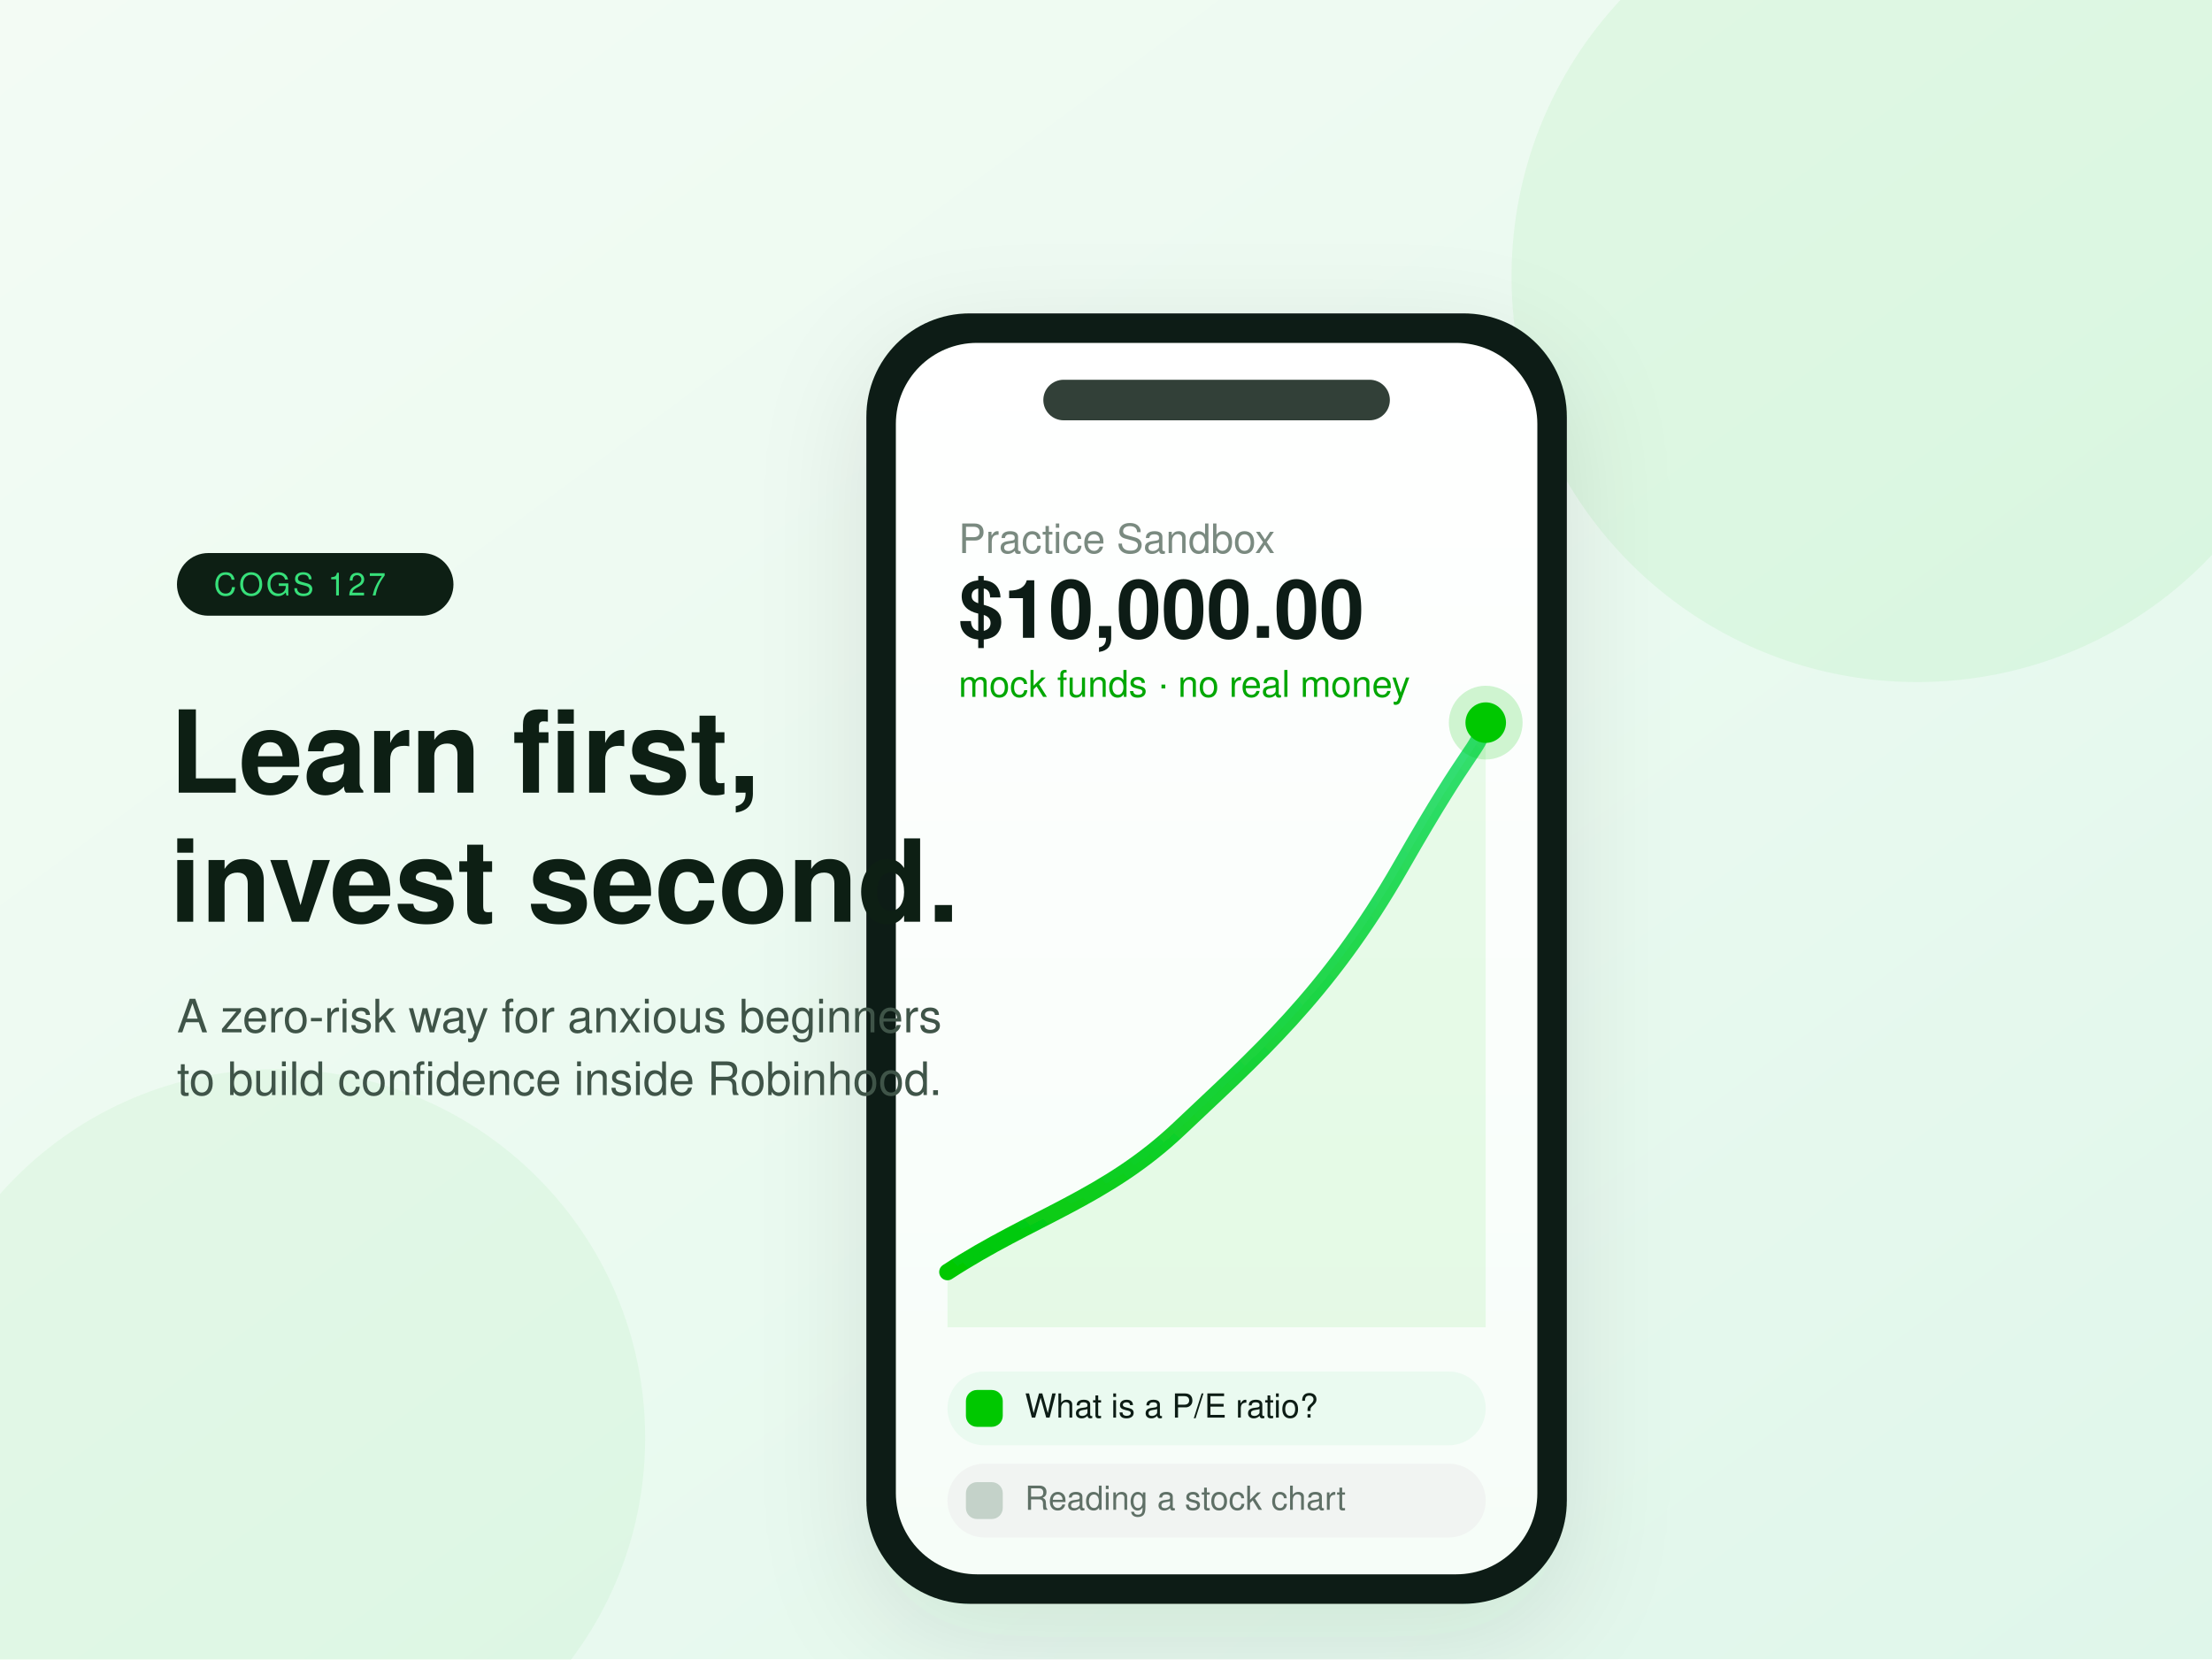
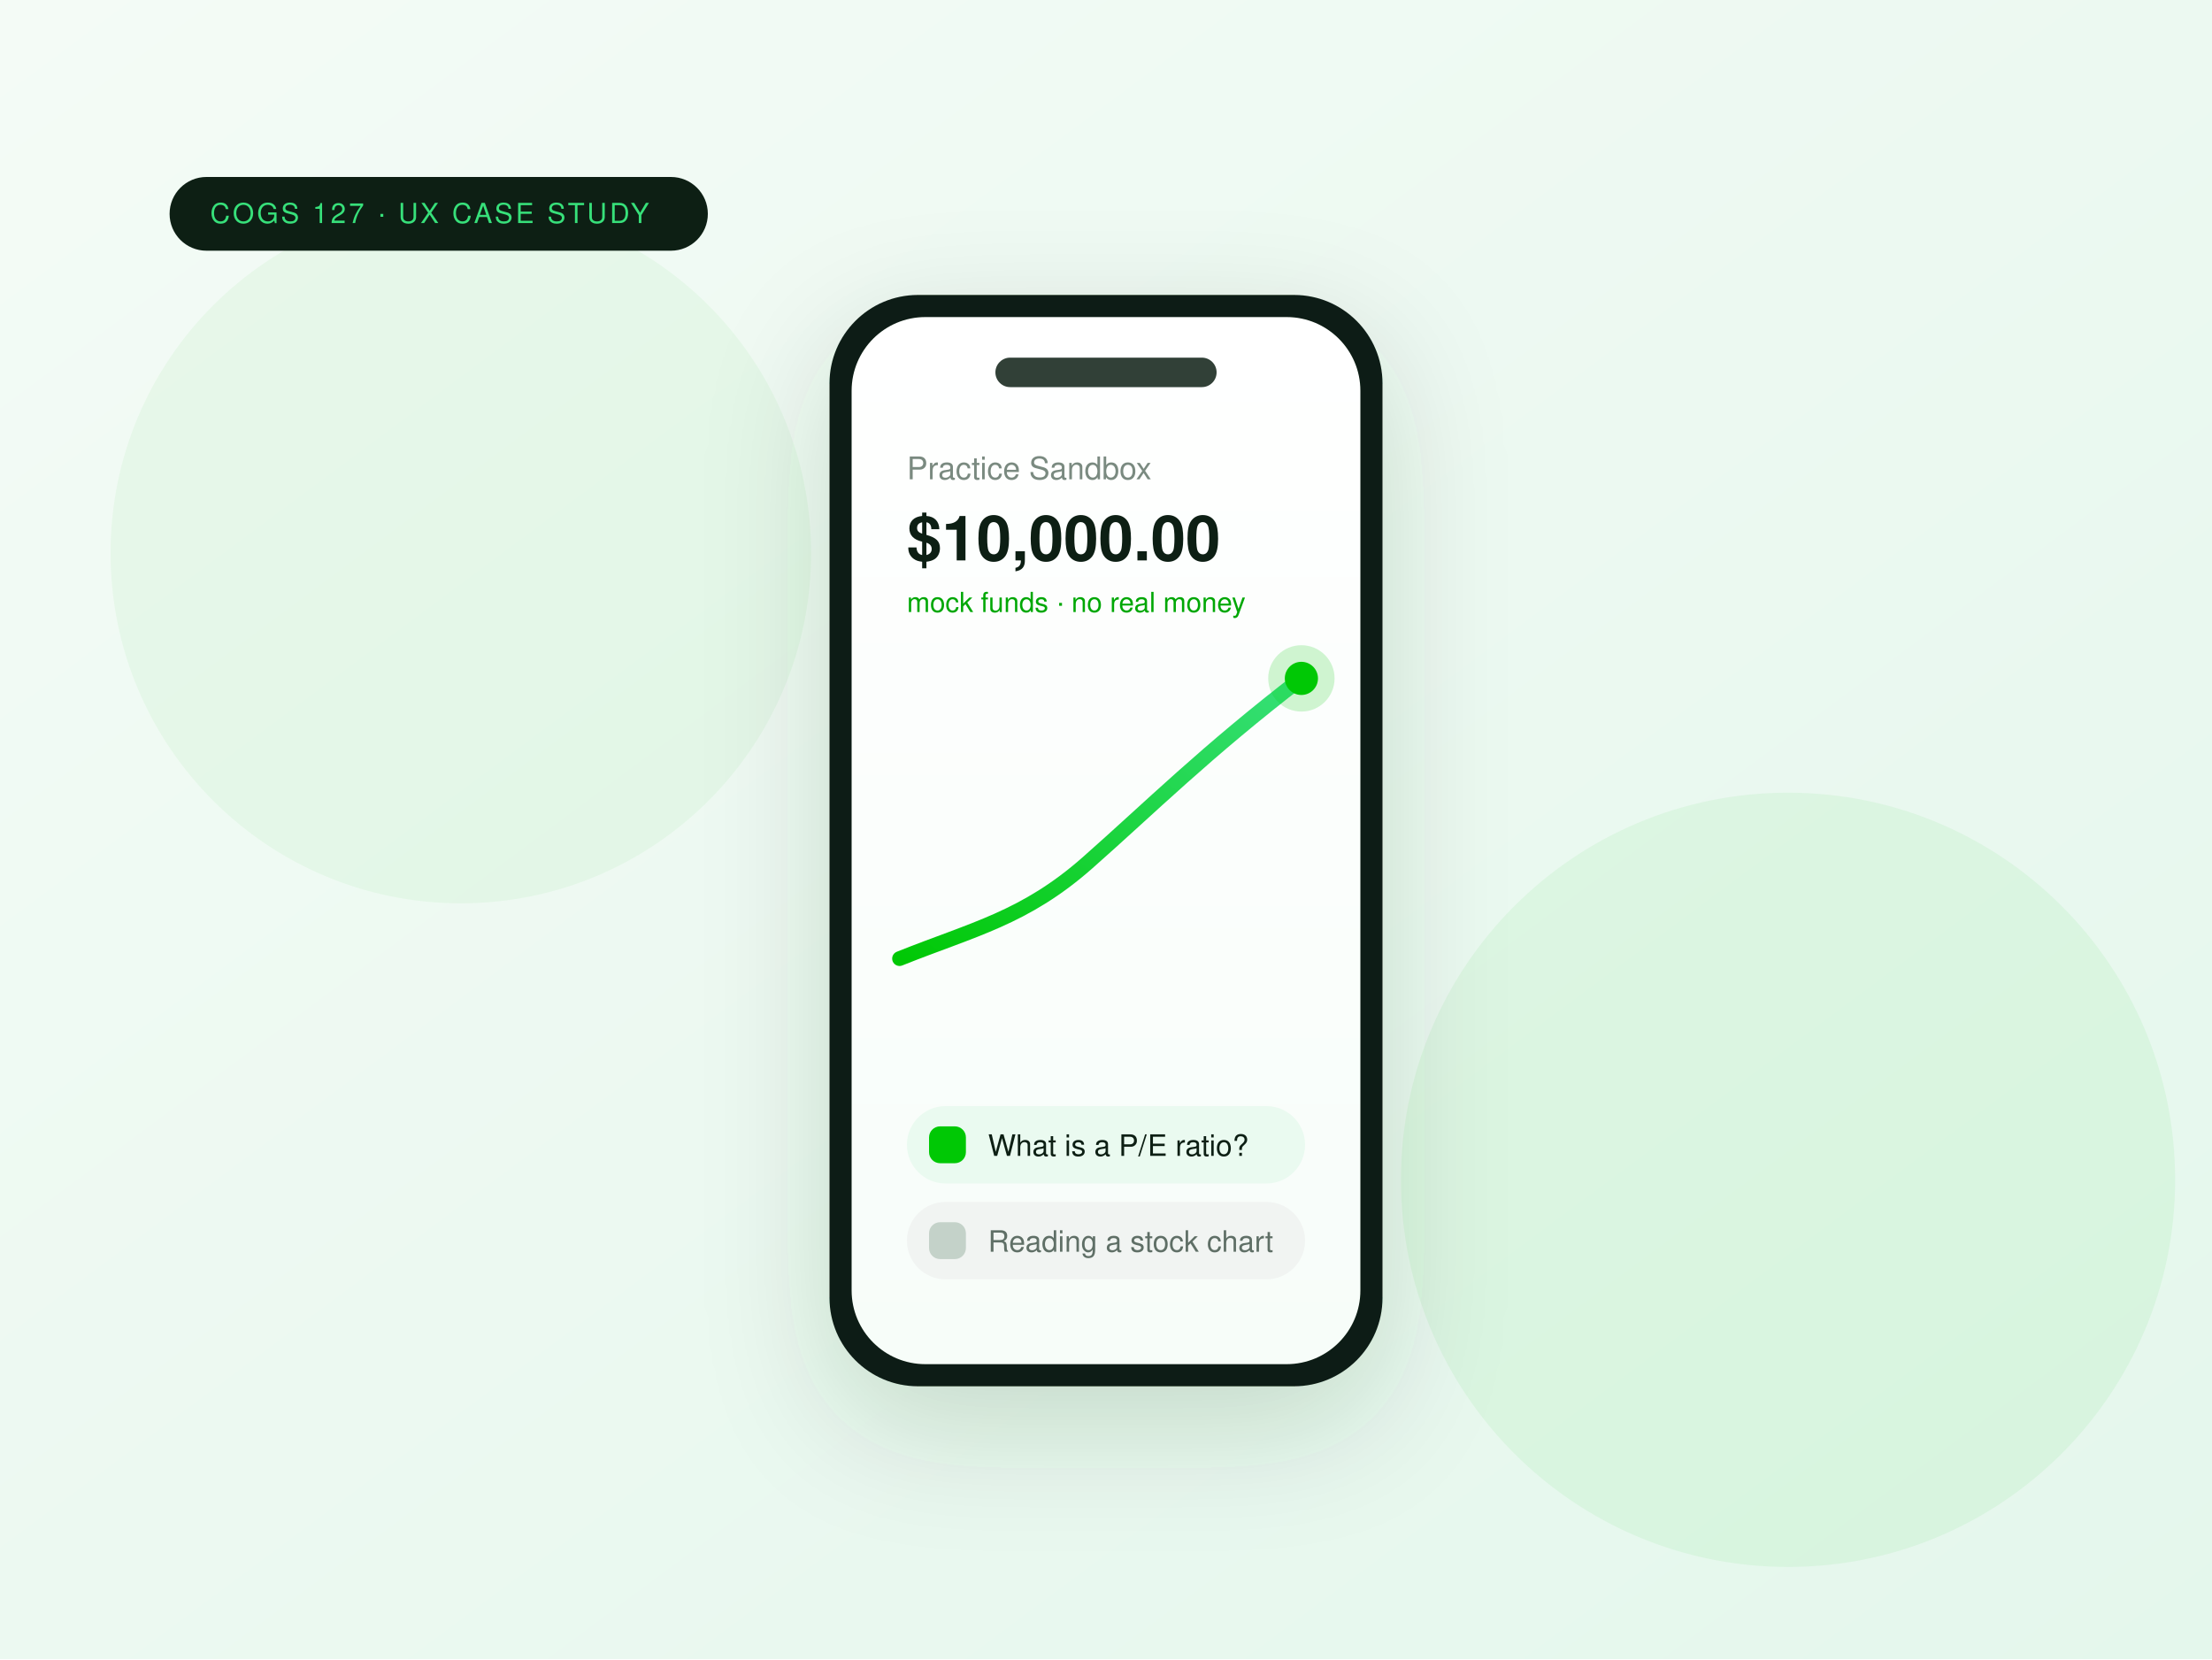
- <svg xmlns="http://www.w3.org/2000/svg" viewBox="0 0 1200 900" width="1200" height="900" role="img" aria-label="COGS 127 — Robinhood learning case study cover">
+ <svg xmlns="http://www.w3.org/2000/svg" viewBox="0 0 1200 900" width="1200" height="900" role="img" aria-label="COGS 127 — Robinhood practice-first learning concept">
  <defs>
    <linearGradient id="bg" x1="0" y1="0" x2="1" y2="1">
-       <stop offset="0" stop-color="#f3fbf4" />
-       <stop offset="0.55" stop-color="#eafaf0" />
-       <stop offset="1" stop-color="#dff6ea" />
+       <stop offset="0" stop-color="#f4fbf6" />
+       <stop offset="1" stop-color="#e4f7ec" />
    </linearGradient>
    <linearGradient id="chart" x1="0" y1="1" x2="1" y2="0">
      <stop offset="0" stop-color="#00c805" />
      <stop offset="1" stop-color="#37e07a" />
    </linearGradient>
-     <linearGradient id="phone" x1="0" y1="0" x2="0" y2="1">
+     <linearGradient id="screen" x1="0" y1="0" x2="0" y2="1">
      <stop offset="0" stop-color="#ffffff" />
-       <stop offset="1" stop-color="#f6fdf8" />
+       <stop offset="1" stop-color="#f7fdf9" />
    </linearGradient>
-     <filter id="soft" x="-20%" y="-20%" width="140%" height="140%">
-       <feDropShadow dx="0" dy="18" stdDeviation="30" flood-color="#0a3d1f" flood-opacity="0.10" />
+     <filter id="soft" x="-30%" y="-30%" width="160%" height="160%">
+       <feDropShadow dx="0" dy="22" stdDeviation="34" flood-color="#0a3d1f" flood-opacity="0.16" />
    </filter>
+     <clipPath id="screenClip">
+       <rect x="468" y="178" width="264" height="556" rx="36" />
+     </clipPath>
  </defs>
  <rect width="1200" height="900" fill="url(#bg)" />
-   <circle cx="1040" cy="150" r="220" fill="#00c805" opacity="0.06" />
-   <circle cx="150" cy="780" r="200" fill="#00c805" opacity="0.05" />
+   <circle cx="250" cy="300" r="190" fill="#00c805" opacity="0.05" />
+   <circle cx="970" cy="640" r="210" fill="#00c805" opacity="0.06" />
+   <g font-family="Helvetica Neue, Helvetica, Arial, sans-serif">
+     <rect x="92" y="96" width="292" height="40" rx="20" fill="#0d1f14" />
+     <text x="114" y="121" font-size="15" letter-spacing="1.5" fill="#37e07a">COGS 127 · UX CASE STUDY</text>
+   </g>
  <g filter="url(#soft)">
-     <rect x="470" y="170" width="380" height="700" rx="56" fill="#0d1f14" />
-     <rect x="486" y="186" width="348" height="668" rx="44" fill="url(#phone)" />
-     <rect x="566" y="206" width="188" height="22" rx="11" fill="#0d1f14" opacity="0.85" />
-     <text x="520" y="300" font-family="Helvetica Neue, Helvetica, Arial, sans-serif" font-size="22" fill="#7a8a80">Practice Sandbox</text>
-     <text x="520" y="346" font-family="Helvetica Neue, Helvetica, Arial, sans-serif" font-size="44" font-weight="600" fill="#0d1f14">$10,000.00</text>
-     <text x="520" y="378" font-family="Helvetica Neue, Helvetica, Arial, sans-serif" font-size="20" fill="#00a705">mock funds · no real money</text>
-     <path d="M514 690 C 560 660, 600 650, 640 612 S 720 540, 760 470 S 800 410, 806 392" fill="none" stroke="url(#chart)" stroke-width="9" stroke-linecap="round" />
-     <path d="M514 690 C 560 660, 600 650, 640 612 S 720 540, 760 470 S 800 410, 806 392 L 806 720 L 514 720 Z" fill="#00c805" opacity="0.08" />
-     <circle cx="806" cy="392" r="11" fill="#00c805" />
-     <circle cx="806" cy="392" r="20" fill="#00c805" opacity="0.18" />
-     <rect x="514" y="744" width="292" height="40" rx="20" fill="#eafaf0" />
-     <rect x="524" y="754" width="20" height="20" rx="6" fill="#00c805" />
-     <text x="556" y="769" font-family="Helvetica Neue, Helvetica, Arial, sans-serif" font-size="18" fill="#0d1f14">What is a P/E ratio?</text>
-     <rect x="514" y="794" width="292" height="40" rx="20" fill="#f1f4f2" />
-     <rect x="524" y="804" width="20" height="20" rx="6" fill="#c4d2c9" />
-     <text x="556" y="819" font-family="Helvetica Neue, Helvetica, Arial, sans-serif" font-size="18" fill="#5f6f66">Reading a stock chart</text>
+     <rect x="450" y="160" width="300" height="592" rx="48" fill="#0d1f14" />
+     <rect x="462" y="172" width="276" height="568" rx="40" fill="url(#screen)" />
  </g>
-   <g font-family="Helvetica Neue, Helvetica, Arial, sans-serif">
-     <rect x="96" y="300" width="150" height="34" rx="17" fill="#0d1f14" />
-     <text x="116" y="323" font-size="17" letter-spacing="1.5" fill="#37e07a">COGS 127</text>
-     <text x="92" y="430" font-size="62" font-weight="600" fill="#0d1f14">Learn first,</text>
-     <text x="92" y="500" font-size="62" font-weight="600" fill="#0d1f14">invest second.</text>
-     <text x="96" y="560" font-size="25" fill="#3f5448">A zero-risk way for anxious beginners</text>
-     <text x="96" y="594" font-size="25" fill="#3f5448">to build confidence inside Robinhood.</text>
+   <g clip-path="url(#screenClip)" font-family="Helvetica Neue, Helvetica, Arial, sans-serif">
+     <rect x="540" y="194" width="120" height="16" rx="8" fill="#0d1f14" opacity="0.85" />
+     <text x="492" y="260" font-size="17" fill="#7a8a80">Practice Sandbox</text>
+     <text x="492" y="304" font-size="34" font-weight="700" fill="#0d1f14">$10,000.00</text>
+     <text x="492" y="332" font-size="15" fill="#00a705">mock funds · no real money</text>
+     <path d="M488 520 C 528 504, 556 498, 590 468 S 654 408, 706 368" fill="none" stroke="url(#chart)" stroke-width="8" stroke-linecap="round" stroke-linejoin="round" />
+     <circle cx="706" cy="368" r="18" fill="#00c805" opacity="0.18" />
+     <circle cx="706" cy="368" r="9" fill="#00c805" />
+     <rect x="492" y="600" width="216" height="42" rx="21" fill="#eafaf0" />
+     <rect x="504" y="611" width="20" height="20" rx="6" fill="#00c805" />
+     <text x="536" y="627" font-size="16" fill="#0d1f14">What is a P/E ratio?</text>
+     <rect x="492" y="652" width="216" height="42" rx="21" fill="#f1f4f2" />
+     <rect x="504" y="663" width="20" height="20" rx="6" fill="#c4d2c9" />
+     <text x="536" y="679" font-size="16" fill="#5f6f66">Reading a stock chart</text>
  </g>
</svg>
